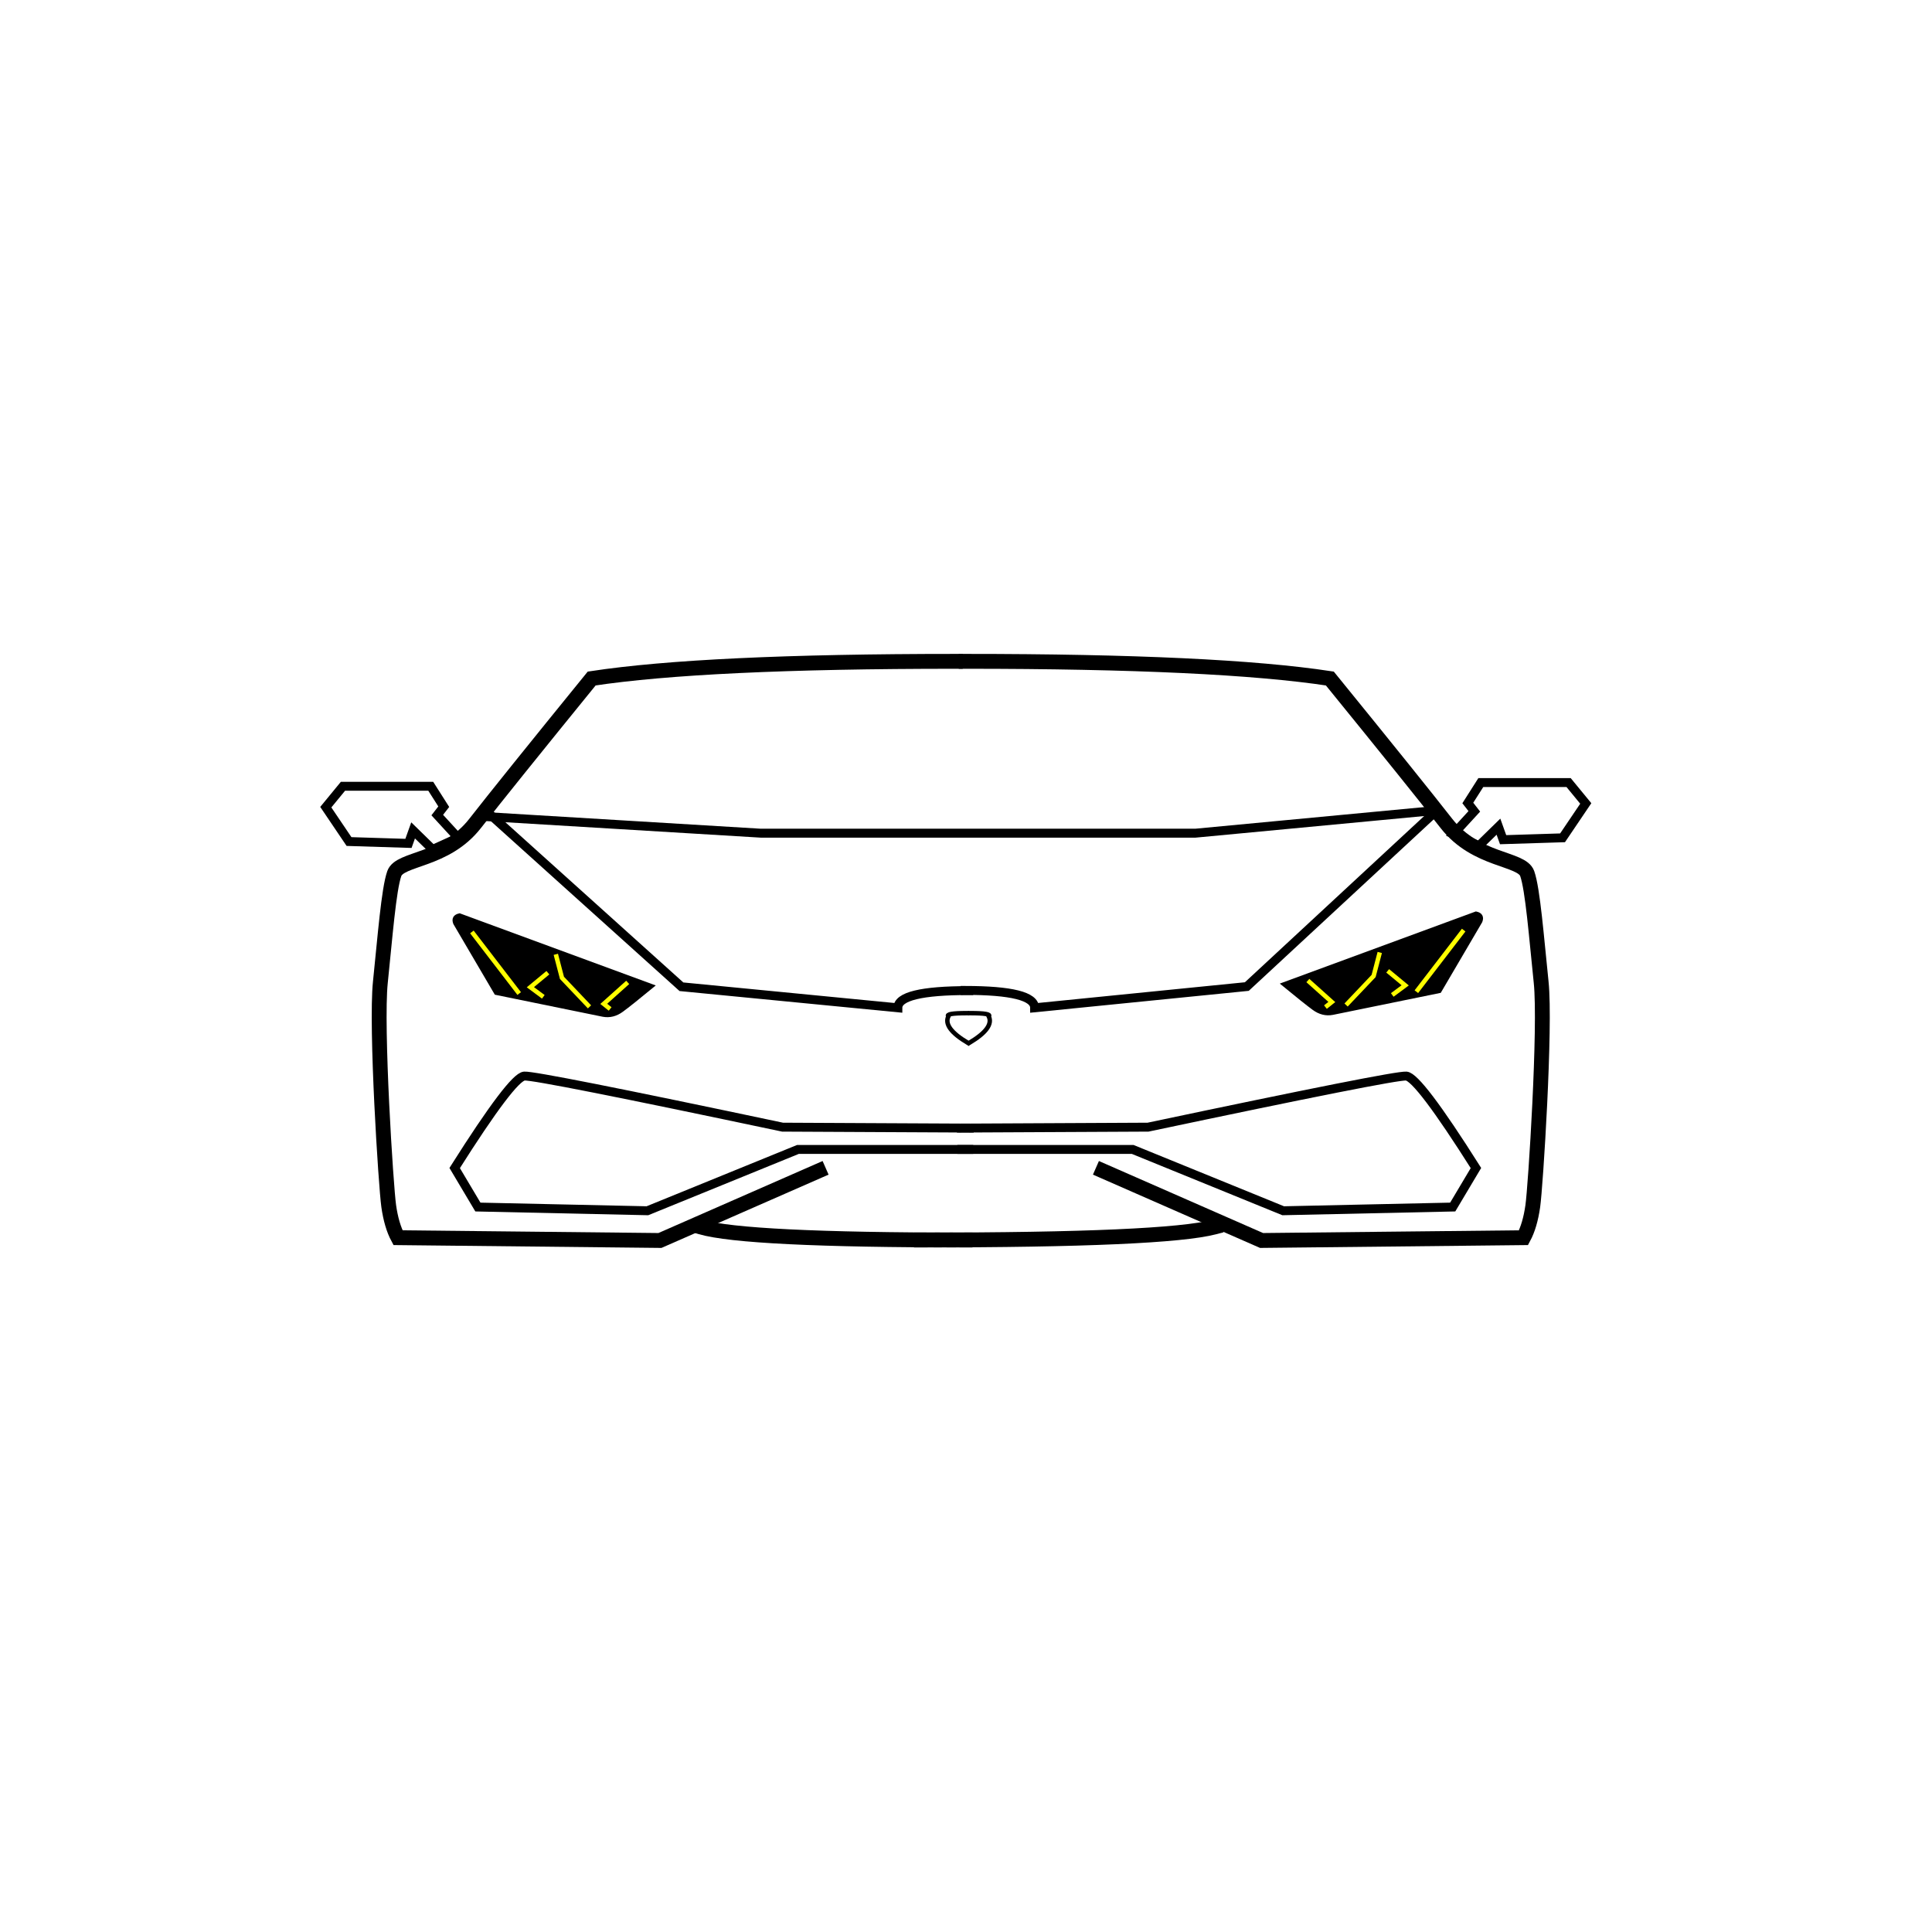
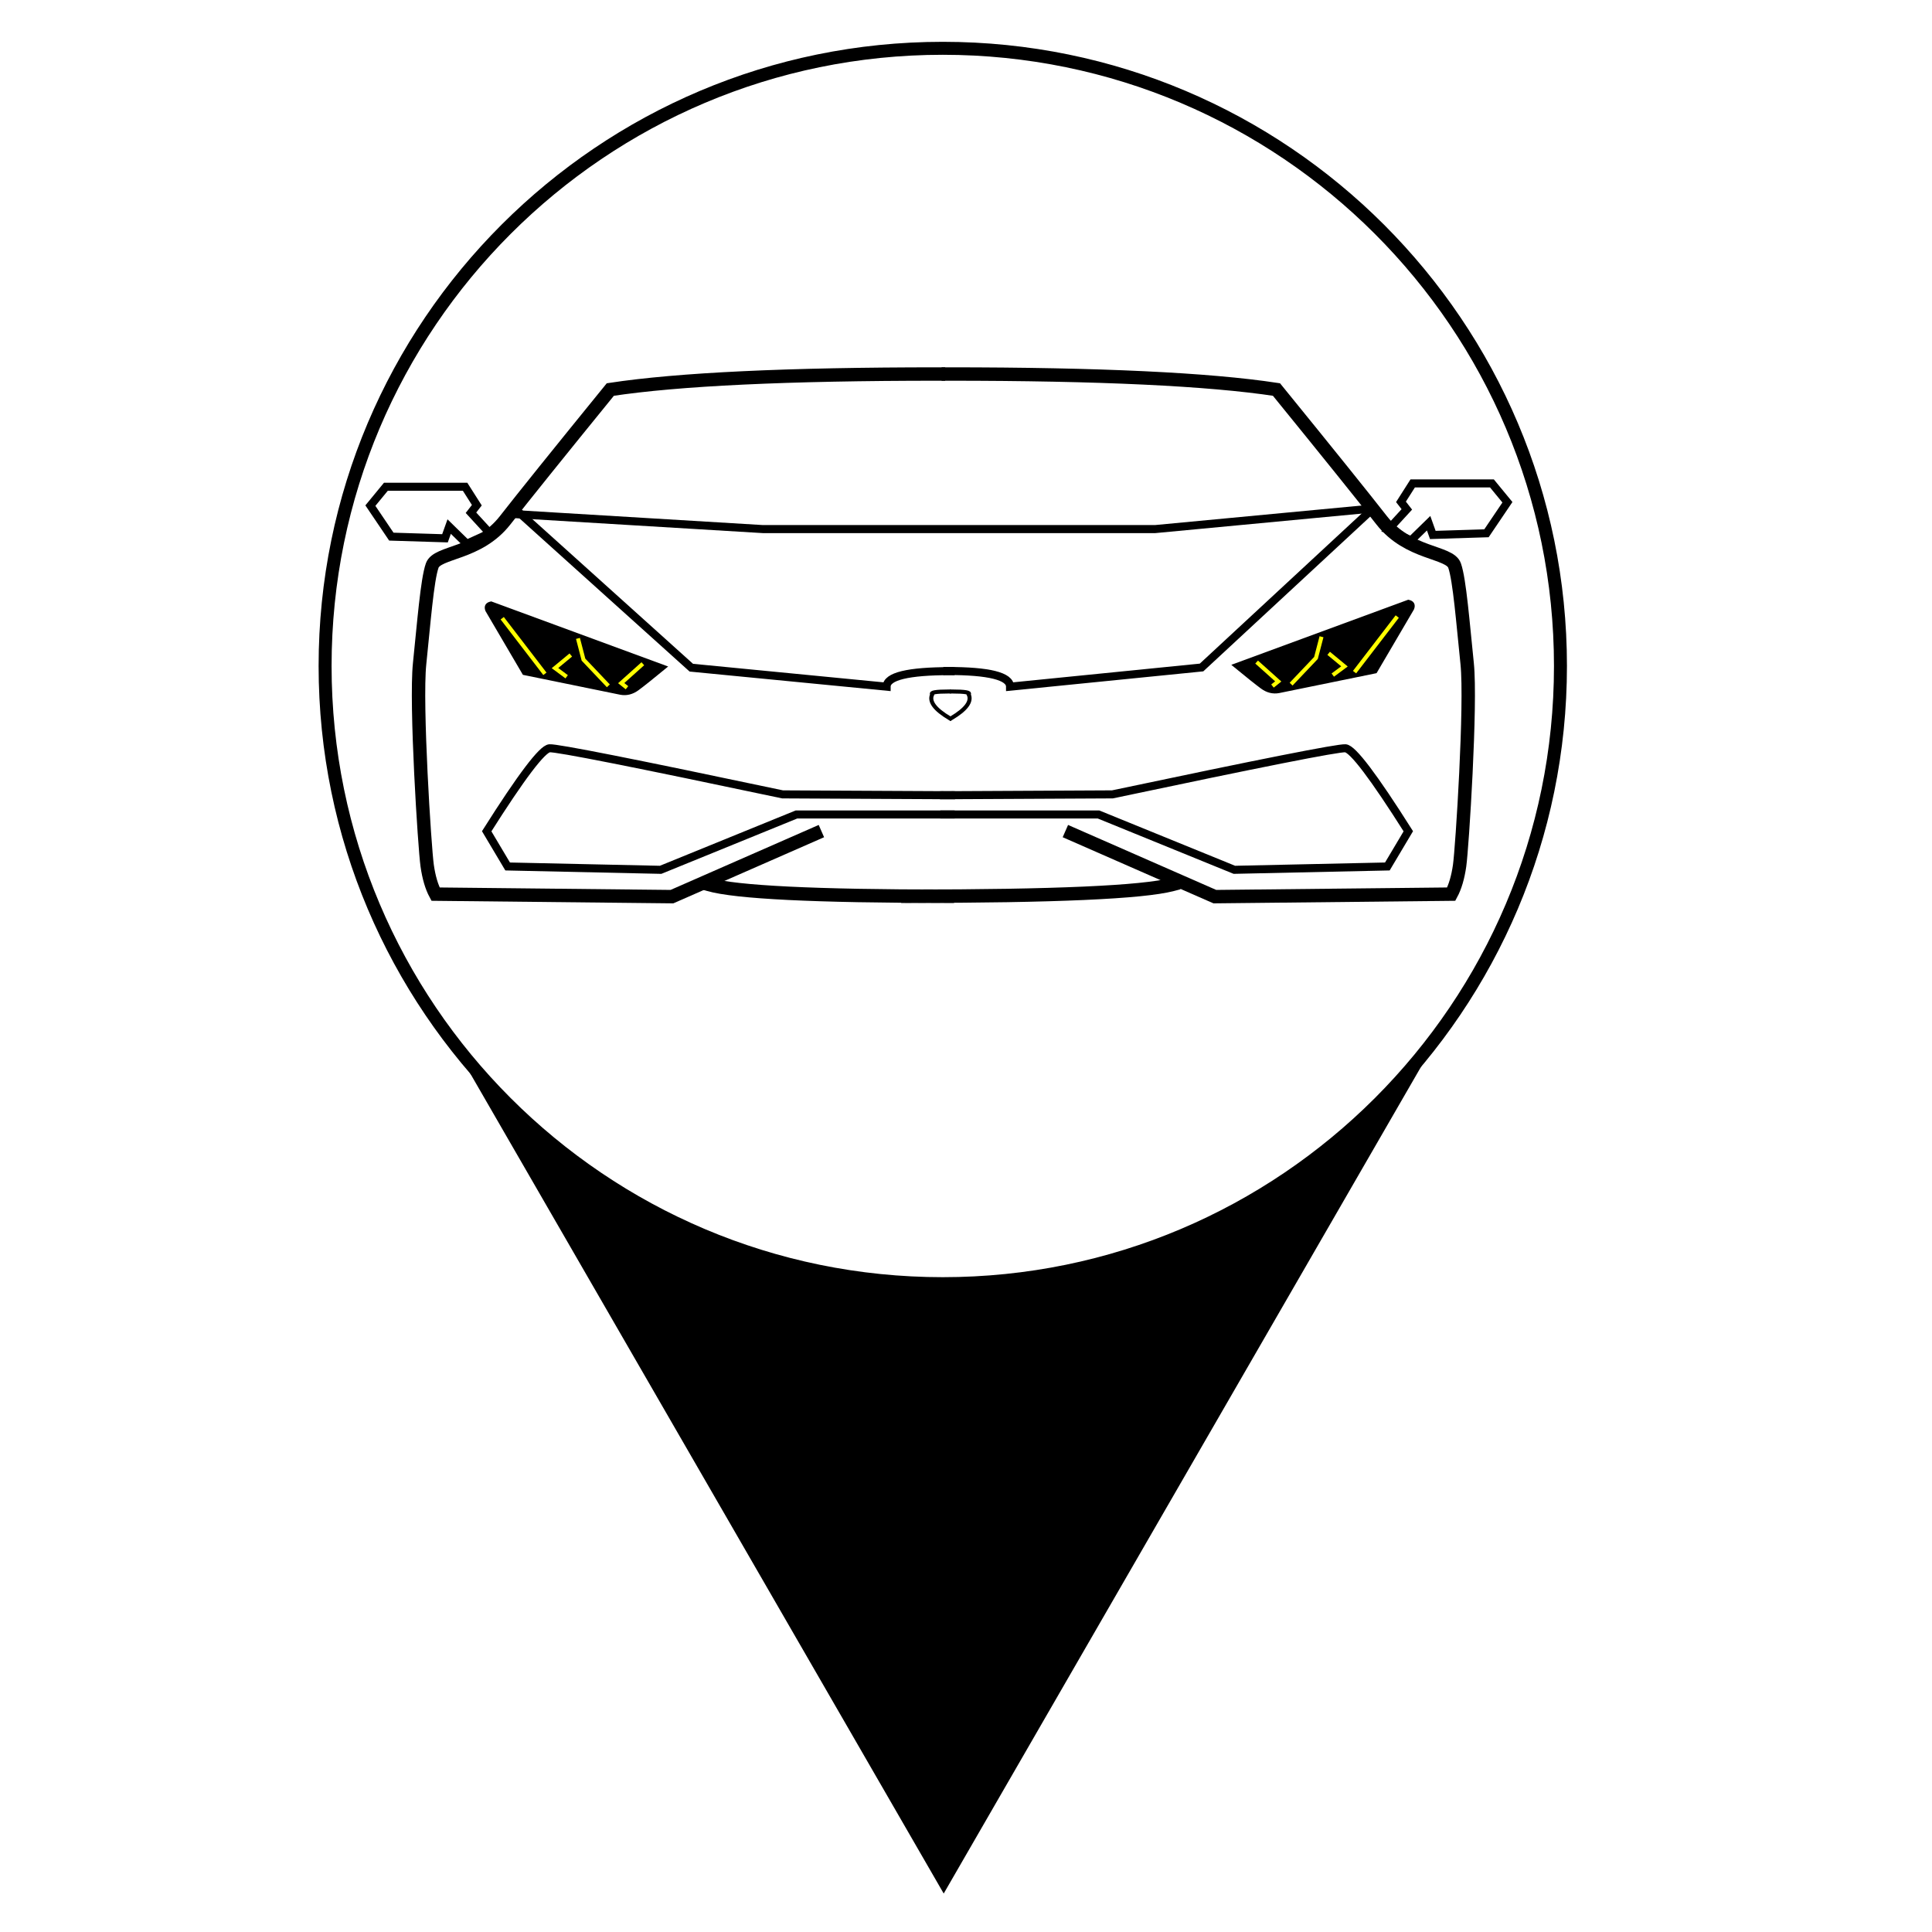
<svg xmlns="http://www.w3.org/2000/svg" style="isolation:isolate" viewBox="0 0 130 130" width="130" height="130">
  <defs>
-     <clipPath id="_clipPath_oBrH4Lv9SYWZra8riwmLmdKflqsbfHRn">
+     <clipPath id="_clipPath_1nTwPBOxwEqIAFionXRtpy0ZkQhdzRwc">
      <rect width="130" height="130" />
    </clipPath>
  </defs>
-   <g clip-path="url(#_clipPath_oBrH4Lv9SYWZra8riwmLmdKflqsbfHRn)">
-     <g style="isolation:isolate" id="Layer 0">
-       <path d=" M 55.094 78.781 L 44.406 83.469 L 26.781 83.281 Q 26.344 82.469 26.156 81.156 C 25.969 79.844 25.281 69.094 25.594 66.094 C 25.906 63.094 26.156 59.844 26.531 58.781 C 26.906 57.719 29.969 57.969 31.969 55.406 Q 33.969 52.844 39.813 45.656 Q 47.406 44.5 64.281 44.5" fill="none" vector-effect="non-scaling-stroke" stroke-width="1" stroke="rgb(0,0,0)" stroke-linejoin="miter" stroke-linecap="square" stroke-miterlimit="3" />
-       <path d=" M 74.201 78.781 L 84.888 83.469 L 102.513 83.281 Q 102.951 82.469 103.138 81.156 C 103.326 79.844 104.013 69.094 103.701 66.094 C 103.388 63.094 103.138 59.844 102.763 58.781 C 102.388 57.719 99.326 57.969 97.326 55.406 Q 95.326 52.844 89.482 45.656 Q 81.888 44.5 65.013 44.5" fill="none" vector-effect="non-scaling-stroke" stroke-width="1" stroke="rgb(0,0,0)" stroke-linejoin="miter" stroke-linecap="square" stroke-miterlimit="3" />
-       <path d=" M 47.156 82.563 Q 50.169 83.438 64.937 83.438" fill="none" vector-effect="non-scaling-stroke" stroke-width="1" stroke="rgb(0,0,0)" stroke-linejoin="miter" stroke-linecap="square" stroke-miterlimit="3" />
-       <path d=" M 81.719 82.563 Q 78.378 83.438 62 83.438" fill="none" vector-effect="non-scaling-stroke" stroke-width="1" stroke="rgb(0,0,0)" stroke-linejoin="miter" stroke-linecap="square" stroke-miterlimit="3" />
-       <path d=" M 65.188 77.344 L 53.688 77.344 L 43.563 81.469 L 32.156 81.219 L 30.594 78.594 Q 34.469 72.469 35.281 72.406 Q 36.094 72.344 52.656 75.844 L 65.219 75.906" fill="none" vector-effect="non-scaling-stroke" stroke-width="0.6" stroke="rgb(0,0,0)" stroke-linejoin="miter" stroke-linecap="square" stroke-miterlimit="3" />
-       <path d=" M 64.719 77.344 L 76.219 77.344 L 86.344 81.469 L 97.75 81.219 L 99.313 78.594 Q 95.438 72.469 94.625 72.406 Q 93.813 72.344 77.25 75.844 L 64.688 75.906" fill="none" vector-effect="non-scaling-stroke" stroke-width="0.6" stroke="rgb(0,0,0)" stroke-linejoin="miter" stroke-linecap="square" stroke-miterlimit="3" />
-       <path d=" M 32.563 54.938 L 51.188 56.063 L 80.438 56.063 L 96.313 54.563" fill="none" vector-effect="non-scaling-stroke" stroke-width="0.6" stroke="rgb(0,0,0)" stroke-linejoin="miter" stroke-linecap="square" stroke-miterlimit="3" />
-       <path d=" M 33.125 54.938 L 45.852 66.396 L 60.415 67.813 Q 60.415 66.654 65.188 66.654" fill="none" vector-effect="non-scaling-stroke" stroke-width="0.6" stroke="rgb(0,0,0)" stroke-linejoin="miter" stroke-linecap="square" stroke-miterlimit="3" />
-       <path d=" M 96.375 54.812 L 83.896 66.383 L 69.617 67.813 Q 69.617 66.643 64.938 66.643" fill="none" vector-effect="non-scaling-stroke" stroke-width="0.6" stroke="rgb(0,0,0)" stroke-linejoin="miter" stroke-linecap="square" stroke-miterlimit="3" />
+   <g clip-path="url(#_clipPath_1nTwPBOxwEqIAFionXRtpy0ZkQhdzRwc)">
+     <polygon points="63.5,127.412,27.744,65.481,99.256,65.481" fill="rgb(0,0,0)" />
+     <path d=" M 21.875 44.813 C 21.875 21.874 40.499 3.25 63.437 3.25 C 86.376 3.25 105 21.874 105 44.812 C 105 67.751 86.376 86.375 63.438 86.375 C 40.499 86.375 21.875 67.751 21.875 44.813 Z " fill="rgb(255,255,255)" vector-effect="non-scaling-stroke" stroke-width="0.873" stroke="rgb(0,0,0)" stroke-linejoin="miter" stroke-linecap="square" stroke-miterlimit="3" />
+     <g id="Group">
+       <path d=" M 54.857 56.103 L 45.213 60.333 L 29.307 60.164 Q 28.912 59.431 28.743 58.246 C 28.574 57.062 27.953 47.361 28.235 44.654 C 28.518 41.946 28.743 39.013 29.082 38.055 C 29.42 37.096 32.184 37.321 33.989 35.009 Q 35.793 32.696 41.067 26.21 Q 47.92 25.167 63.148 25.167" fill="none" vector-effect="non-scaling-stroke" stroke-width="0.902" stroke="rgb(0,0,0)" stroke-linejoin="miter" stroke-linecap="square" stroke-miterlimit="3" />
+       <path d=" M 72.1 56.103 L 81.745 60.333 L 97.65 60.164 Q 98.045 59.431 98.214 58.246 C 98.384 57.062 99.004 47.361 98.722 44.654 C 98.44 41.946 98.214 39.013 97.876 38.055 C 97.538 37.096 94.774 37.321 92.969 35.009 Q 91.164 32.696 85.891 26.21 Q 79.038 25.167 63.809 25.167" fill="none" vector-effect="non-scaling-stroke" stroke-width="0.902" stroke="rgb(0,0,0)" stroke-linejoin="miter" stroke-linecap="square" stroke-miterlimit="3" />
+       <path d=" M 47.694 59.516 Q 50.413 60.305 63.741 60.305" fill="none" vector-effect="non-scaling-stroke" stroke-width="0.902" stroke="rgb(0,0,0)" stroke-linejoin="miter" stroke-linecap="square" stroke-miterlimit="3" />
+       <path d=" M 78.885 59.516 Q 75.87 60.305 61.09 60.305" fill="none" vector-effect="non-scaling-stroke" stroke-width="0.902" stroke="rgb(0,0,0)" stroke-linejoin="miter" stroke-linecap="square" stroke-miterlimit="3" />
+       <path d=" M 63.966 54.806 L 53.588 54.806 L 44.451 58.528 L 34.158 58.303 L 32.748 55.934 Q 36.245 50.407 36.978 50.35 Q 37.711 50.294 52.658 53.452 L 63.994 53.509" fill="none" vector-effect="non-scaling-stroke" stroke-width="0.541" stroke="rgb(0,0,0)" stroke-linejoin="miter" stroke-linecap="square" stroke-miterlimit="3" />
+       <path d=" M 63.543 54.806 L 73.921 54.806 L 83.058 58.528 L 93.352 58.303 L 94.762 55.934 Q 91.265 50.407 90.532 50.35 Q 89.798 50.294 74.852 53.452 L 63.515 53.509" fill="none" vector-effect="non-scaling-stroke" stroke-width="0.541" stroke="rgb(0,0,0)" stroke-linejoin="miter" stroke-linecap="square" stroke-miterlimit="3" />
+       <path d=" M 34.524 34.586 L 51.332 35.601 L 77.728 35.601 L 92.054 34.247" fill="none" vector-effect="non-scaling-stroke" stroke-width="0.541" stroke="rgb(0,0,0)" stroke-linejoin="miter" stroke-linecap="square" stroke-miterlimit="3" />
+       <path d=" M 35.032 34.586 L 46.517 44.927 L 59.659 46.205 Q 59.659 45.159 63.966 45.159" fill="none" vector-effect="non-scaling-stroke" stroke-width="0.541" stroke="rgb(0,0,0)" stroke-linejoin="miter" stroke-linecap="square" stroke-miterlimit="3" />
+       <path d=" M 92.111 34.473 L 80.849 44.914 L 67.964 46.205 Q 67.964 45.149 63.741 45.149" fill="none" vector-effect="non-scaling-stroke" stroke-width="0.541" stroke="rgb(0,0,0)" stroke-linejoin="miter" stroke-linecap="square" stroke-miterlimit="3" />
+       <path d=" M 32.79 41.058 L 35.272 45.288 L 41.758 46.614 Q 42.35 46.726 42.886 46.332 Q 43.422 45.937 44.691 44.893 L 33.044 40.607 Q 32.649 40.691 32.79 41.058 Z " fill="rgb(0,0,0)" vector-effect="non-scaling-stroke" stroke-width="0.271" stroke="rgb(0,0,0)" stroke-linejoin="miter" stroke-linecap="square" stroke-miterlimit="3" />
+       <line x1="33.876" y1="41.707" x2="36.583" y2="45.232" vector-effect="non-scaling-stroke" stroke-width="0.271" stroke="rgb(255,255,0)" stroke-linejoin="miter" stroke-linecap="square" stroke-miterlimit="3" />
+       <path d=" M 38.021 45.457 L 37.344 44.954 L 38.303 44.16" fill="none" vector-effect="non-scaling-stroke" stroke-width="0.271" stroke="rgb(255,255,0)" stroke-linejoin="miter" stroke-linecap="square" stroke-miterlimit="3" />
+       <path d=" M 38.924 43.088 L 39.262 44.386 L 40.841 46.05" fill="none" vector-effect="non-scaling-stroke" stroke-width="0.271" stroke="rgb(255,255,0)" stroke-linejoin="miter" stroke-linecap="square" stroke-miterlimit="3" />
+       <path d=" M 42.082 46.191 L 41.8 45.965 L 43.154 44.752" fill="none" vector-effect="non-scaling-stroke" stroke-width="0.271" stroke="rgb(255,255,0)" stroke-linejoin="miter" stroke-linecap="square" stroke-miterlimit="3" />
+       <path d=" M 95.021 40.945 L 92.539 45.175 L 86.053 46.501 Q 85.461 46.614 84.925 46.219 Q 84.389 45.824 83.12 44.78 L 94.767 40.494 Q 95.162 40.579 95.021 40.945 Z " fill="rgb(0,0,0)" vector-effect="non-scaling-stroke" stroke-width="0.271" stroke="rgb(0,0,0)" stroke-linejoin="miter" stroke-linecap="square" stroke-miterlimit="3" />
+       <line x1="93.935" y1="41.594" x2="91.228" y2="45.119" vector-effect="non-scaling-stroke" stroke-width="0.271" stroke="rgb(255,255,0)" stroke-linejoin="miter" stroke-linecap="square" stroke-miterlimit="3" />
+       <path d=" M 89.789 45.344 L 90.466 44.841 L 89.507 44.047" fill="none" vector-effect="non-scaling-stroke" stroke-width="0.271" stroke="rgb(255,255,0)" stroke-linejoin="miter" stroke-linecap="square" stroke-miterlimit="3" />
+       <path d=" M 88.887 42.976 L 88.549 44.273 L 86.969 45.937" fill="none" vector-effect="non-scaling-stroke" stroke-width="0.271" stroke="rgb(255,255,0)" stroke-linejoin="miter" stroke-linecap="square" stroke-miterlimit="3" />
+       <path d=" M 85.728 46.078 L 86.01 45.852 L 84.657 44.639" fill="none" vector-effect="non-scaling-stroke" stroke-width="0.271" stroke="rgb(255,255,0)" stroke-linejoin="miter" stroke-linecap="square" stroke-miterlimit="3" />
+       <g id="Group">
+         <path d=" M 63.91 48.334 Q 62.387 47.431 62.725 46.726 Q 62.528 46.529 63.853 46.529" fill="none" vector-effect="non-scaling-stroke" stroke-width="0.271" stroke="rgb(0,0,0)" stroke-linejoin="miter" stroke-linecap="square" stroke-miterlimit="3" />
+         <path d=" M 63.996 48.334 Q 65.519 47.431 65.181 46.726 Q 65.378 46.529 64.053 46.529" fill="none" vector-effect="non-scaling-stroke" stroke-width="0.271" stroke="rgb(0,0,0)" stroke-linejoin="miter" stroke-linecap="square" stroke-miterlimit="3" />
+       </g>
+       <path d=" M 31.408 36.588 L 30.224 35.432 L 29.942 36.221 L 26.332 36.109 L 24.922 34.022 L 25.965 32.753 L 31.295 32.753 L 32.085 33.994 L 31.69 34.501 L 32.959 35.883 L 31.408 36.588 Z " fill="none" vector-effect="non-scaling-stroke" stroke-width="0.541" stroke="rgb(0,0,0)" stroke-linejoin="miter" stroke-linecap="square" stroke-miterlimit="3" />
+       <path d=" M 94.945 36.362 L 96.129 35.206 L 96.411 35.996 L 100.021 35.883 L 101.431 33.796 L 100.388 32.527 L 95.058 32.527 L 94.268 33.768 L 94.663 34.276 L 93.394 35.657 L 94.945 36.362 Z " fill="none" vector-effect="non-scaling-stroke" stroke-width="0.541" stroke="rgb(0,0,0)" stroke-linejoin="miter" stroke-linecap="square" stroke-miterlimit="3" />
    </g>
-     <path d=" M 30.641 62.109 L 33.391 66.797 L 40.578 68.266 Q 41.234 68.391 41.828 67.953 Q 42.422 67.516 43.828 66.359 L 30.922 61.609 Q 30.484 61.703 30.641 62.109 Z " fill="rgb(0,0,0)" vector-effect="non-scaling-stroke" stroke-width="0.3" stroke="rgb(0,0,0)" stroke-linejoin="miter" stroke-linecap="square" stroke-miterlimit="3" />
-     <line x1="31.844" y1="62.828" x2="34.844" y2="66.734" vector-effect="non-scaling-stroke" stroke-width="0.3" stroke="rgb(255,255,0)" stroke-linejoin="miter" stroke-linecap="square" stroke-miterlimit="3" />
-     <path d=" M 36.438 66.984 L 35.688 66.427 L 36.75 65.547" fill="none" vector-effect="non-scaling-stroke" stroke-width="0.3" stroke="rgb(255,255,0)" stroke-linejoin="miter" stroke-linecap="square" stroke-miterlimit="3" />
-     <path d=" M 37.438 64.359 L 37.813 65.797 L 39.563 67.641" fill="none" vector-effect="non-scaling-stroke" stroke-width="0.3" stroke="rgb(255,255,0)" stroke-linejoin="miter" stroke-linecap="square" stroke-miterlimit="3" />
-     <path d=" M 40.938 67.797 L 40.625 67.547 L 42.125 66.203" fill="none" vector-effect="non-scaling-stroke" stroke-width="0.3" stroke="rgb(255,255,0)" stroke-linejoin="miter" stroke-linecap="square" stroke-miterlimit="3" />
-     <path d=" M 99.6 61.984 L 96.85 66.672 L 89.662 68.141 Q 89.006 68.266 88.412 67.828 Q 87.818 67.391 86.412 66.234 L 99.318 61.484 Q 99.756 61.578 99.6 61.984 Z " fill="rgb(0,0,0)" vector-effect="non-scaling-stroke" stroke-width="0.3" stroke="rgb(0,0,0)" stroke-linejoin="miter" stroke-linecap="square" stroke-miterlimit="3" />
-     <line x1="98.396" y1="62.703" x2="95.396" y2="66.609" vector-effect="non-scaling-stroke" stroke-width="0.3" stroke="rgb(255,255,0)" stroke-linejoin="miter" stroke-linecap="square" stroke-miterlimit="3" />
-     <path d=" M 93.803 66.859 L 94.553 66.302 L 93.49 65.422" fill="none" vector-effect="non-scaling-stroke" stroke-width="0.3" stroke="rgb(255,255,0)" stroke-linejoin="miter" stroke-linecap="square" stroke-miterlimit="3" />
-     <path d=" M 92.803 64.234 L 92.428 65.672 L 90.678 67.516" fill="none" vector-effect="non-scaling-stroke" stroke-width="0.3" stroke="rgb(255,255,0)" stroke-linejoin="miter" stroke-linecap="square" stroke-miterlimit="3" />
-     <path d=" M 89.303 67.672 L 89.615 67.422 L 88.115 66.078" fill="none" vector-effect="non-scaling-stroke" stroke-width="0.3" stroke="rgb(255,255,0)" stroke-linejoin="miter" stroke-linecap="square" stroke-miterlimit="3" />
-     <g id="Group">
-       <path d=" M 65.125 70.172 Q 63.438 69.172 63.813 68.391 Q 63.594 68.172 65.063 68.172" fill="none" vector-effect="non-scaling-stroke" stroke-width="0.3" stroke="rgb(0,0,0)" stroke-linejoin="miter" stroke-linecap="square" stroke-miterlimit="3" />
-       <path d=" M 65.221 70.172 Q 66.908 69.172 66.533 68.391 Q 66.752 68.172 65.283 68.172" fill="none" vector-effect="non-scaling-stroke" stroke-width="0.3" stroke="rgb(0,0,0)" stroke-linejoin="miter" stroke-linecap="square" stroke-miterlimit="3" />
-     </g>
-     <path d=" M 29.109 57.156 L 27.797 55.875 L 27.484 56.75 L 23.484 56.625 L 21.922 54.313 L 23.078 52.906 L 28.984 52.906 L 29.859 54.281 L 29.422 54.844 L 30.828 56.375 L 29.109 57.156 Z " fill="none" vector-effect="non-scaling-stroke" stroke-width="0.6" stroke="rgb(0,0,0)" stroke-linejoin="miter" stroke-linecap="square" stroke-miterlimit="3" />
-     <path d=" M 99.516 56.906 L 100.828 55.625 L 101.141 56.5 L 105.141 56.375 L 106.703 54.063 L 105.547 52.656 L 99.641 52.656 L 98.766 54.031 L 99.203 54.594 L 97.797 56.125 L 99.516 56.906 Z " fill="none" vector-effect="non-scaling-stroke" stroke-width="0.6" stroke="rgb(0,0,0)" stroke-linejoin="miter" stroke-linecap="square" stroke-miterlimit="3" />
+     <g style="isolation:isolate" id="Layer 0" />
  </g>
</svg>
